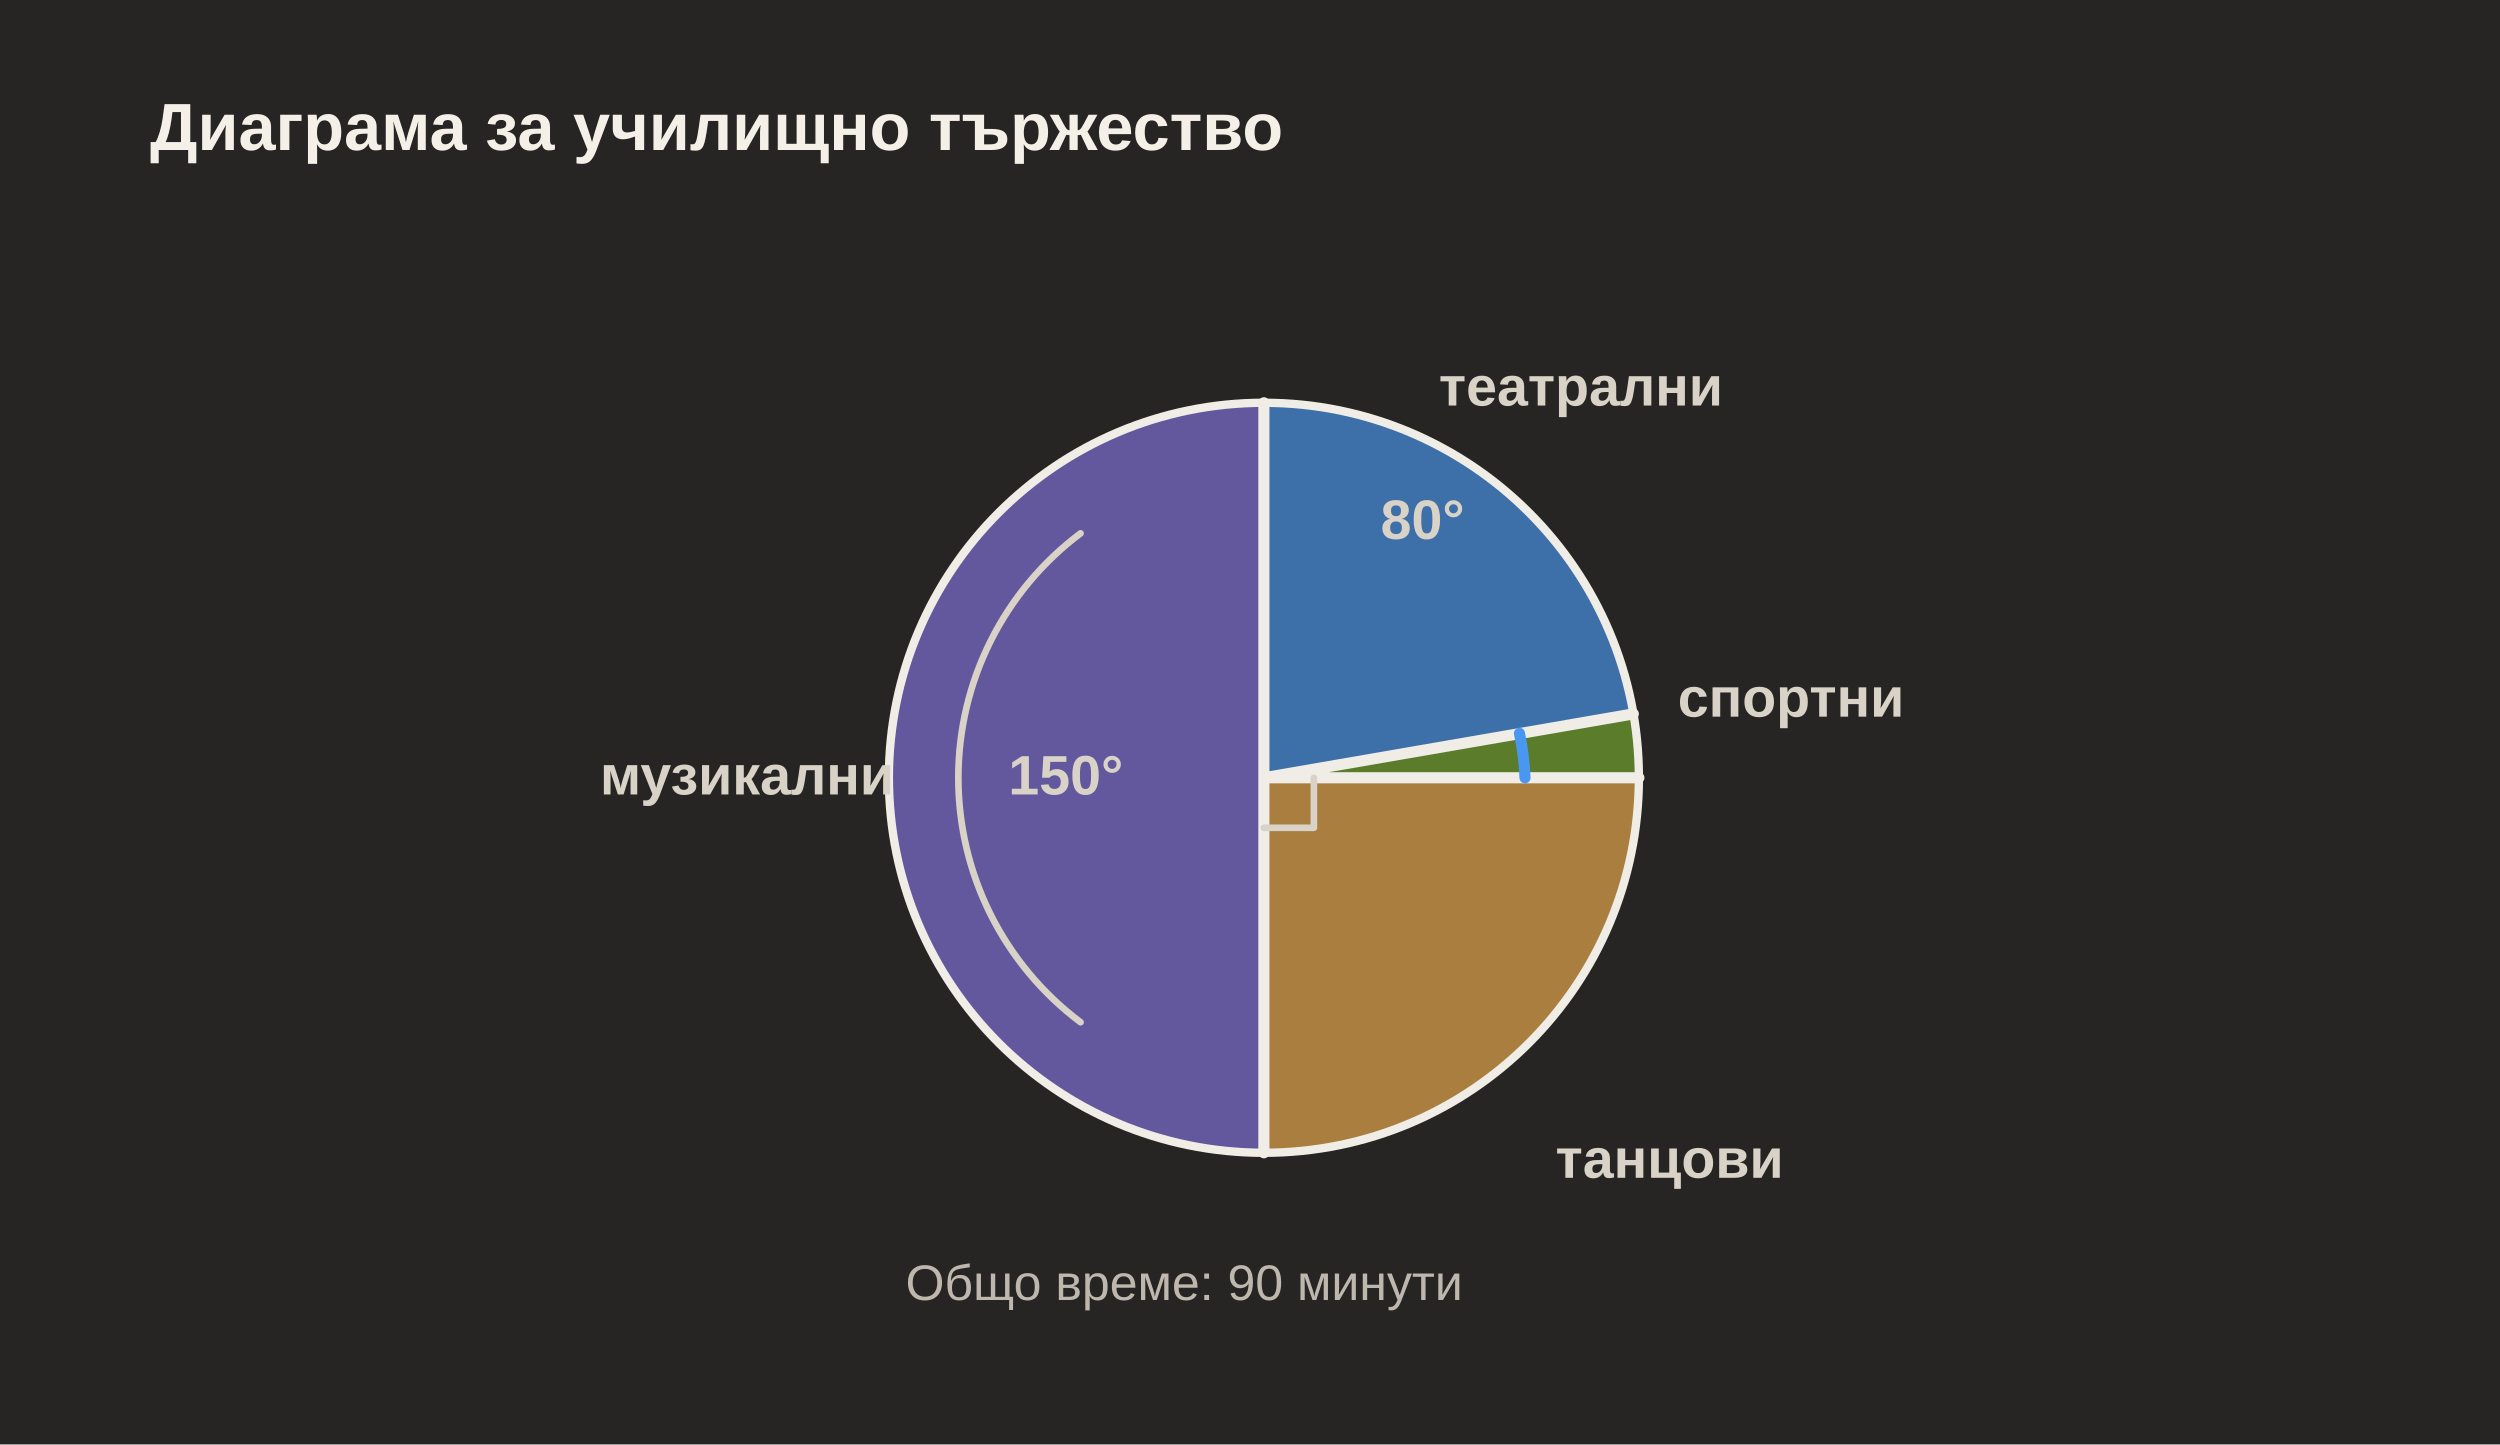
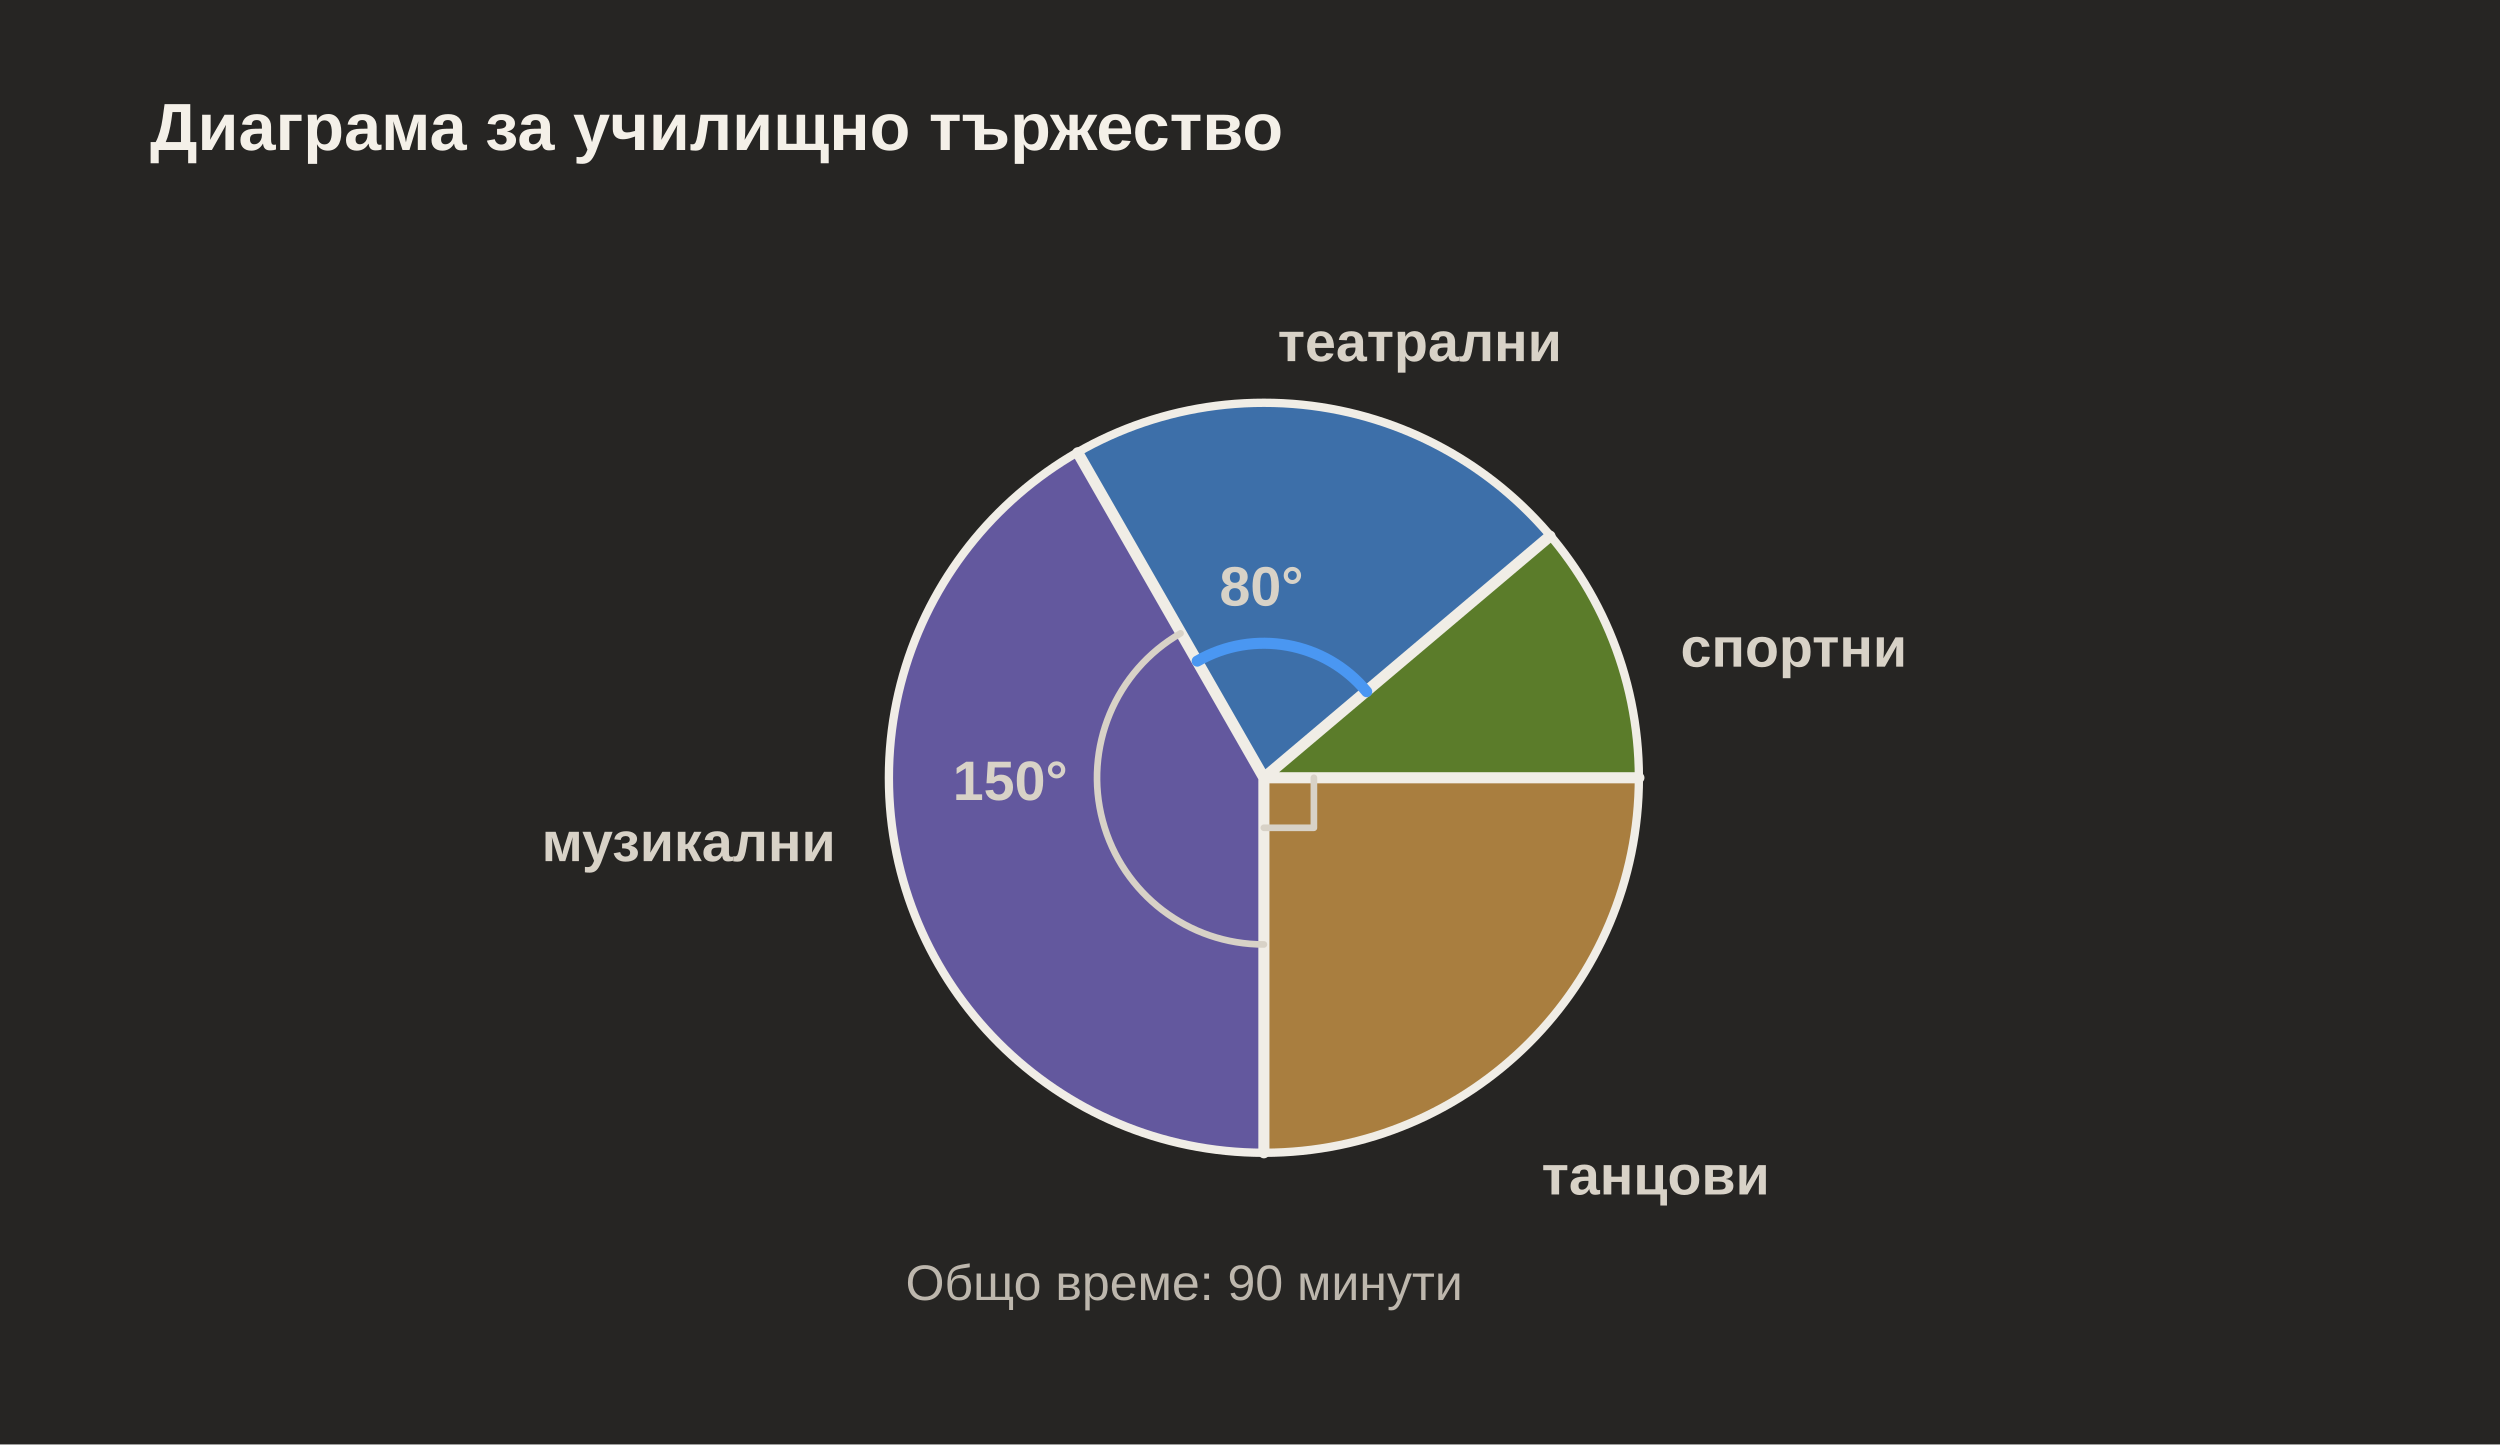
<svg xmlns="http://www.w3.org/2000/svg" viewBox="0 0 900 520" role="img" aria-labelledby="title desc">
  <rect width="900" height="520" fill="#262523" />
  <defs>
    <marker id="arrow" markerWidth="10" markerHeight="10" refX="8" refY="3" orient="auto" markerUnits="strokeWidth">
      <path d="M0,0 L0,6 L8,3 z" fill="#d8d2c7" />
    </marker>
    <style>
      .line{stroke:#f0ede6;stroke-width:4;fill:none;stroke-linecap:round;stroke-linejoin:round}.thin{stroke:#d8d2c7;stroke-width:2.4;fill:none;stroke-linecap:round;stroke-linejoin:round}.dash{stroke:#d8d2c7;stroke-width:3;fill:none;stroke-dasharray:12 10;stroke-linecap:round;stroke-linejoin:round}.blue{stroke:#4a97f2;stroke-width:4;fill:none;stroke-linecap:round;stroke-linejoin:round}.green{stroke:#7db22f;stroke-width:4;fill:none;stroke-linecap:round;stroke-linejoin:round}.orange{stroke:#e6a84d;stroke-width:4;fill:none;stroke-linecap:round;stroke-linejoin:round}.violet{stroke:#8f7cf6;stroke-width:4;fill:none;stroke-linecap:round;stroke-linejoin:round}.fill-blue{fill:#4a97f2;fill-opacity:.18;stroke:#4a97f2;stroke-width:3}.fill-green{fill:#7db22f;fill-opacity:.16;stroke:#7db22f;stroke-width:3}.fill-orange{fill:#e6a84d;fill-opacity:.16;stroke:#e6a84d;stroke-width:3}.grid{stroke:#5c5a55;stroke-width:1.5;opacity:.8}.point{fill:#f0ede6}.point-blue{fill:#4a97f2}.point-green{fill:#7db22f}.point-orange{fill:#e6a84d}.label{fill:#f2efe8;font-family:Arial,sans-serif;font-weight:700;font-size:28px}.small{fill:#d8d2c7;font-family:Arial,sans-serif;font-weight:600;font-size:20px}.tiny{fill:#d8d2c7;font-family:Arial,sans-serif;font-weight:600;font-size:16px}.caption{fill:#f4f0e8;font-family:Arial,sans-serif;font-weight:700;font-size:24px}.muted{fill:#bdb7ad;font-family:Arial,sans-serif;font-size:18px}.sector1{fill:#4a97f2;fill-opacity:.65}.sector2{fill:#7db22f;fill-opacity:.62}.sector3{fill:#e6a84d;fill-opacity:.68}.sector4{fill:#8f7cf6;fill-opacity:.58}
    </style>
  </defs>
  <text class="caption" x="54" y="54">Диаграма за училищно тържество</text>
-   <g transform="translate(455 280)">
-     <path class="sector1" d="M0 0 L0 -135 A135 135 0 0 1 133 -23 Z" />
-     <path class="sector2" d="M0 0 L133 -23 A135 135 0 0 1 135 0 Z" />
-     <path class="sector3" d="M0 0 L135 0 A135 135 0 0 1 0 135 Z" />
-     <path class="sector4" d="M0 0 L0 135 A135 135 0 0 1 0 -135 Z" />
-     <circle cx="0" cy="0" r="135" fill="none" stroke="#f0ede6" stroke-width="3" />
-     <path class="line" d="M0 0 L0 -135 M0 0 L133 -23 M0 0 L135 0 M0 0 L0 135" />
-     <path class="thin" d="M-66 -88 A110 110 0 0 0 -66 88" />
-     <path class="blue" d="M92 -16 A94 94 0 0 1 94 0" />
-     <path class="thin" d="M18 0 V18 H0" />
-     <text class="small" x="-92" y="6">150°</text>
-     <text class="small" x="42" y="-86">80°</text>
-   </g>
-   <text class="small" x="518" y="146">театрални</text>
-   <text class="small" x="604" y="258">спортни</text>
-   <text class="small" x="560" y="424">танцови</text>
-   <text class="small" x="216" y="286">музикални</text>
+   <path class="sector1" d="M455 280 L388 163 A135 135 0 0 1 558 193 Z" />
+   <path class="sector2" d="M455 280 L558 193 A135 135 0 0 1 590 280 Z" />
+   <path class="sector3" d="M455 280 L590 280 A135 135 0 0 1 455 415 Z" />
+   <path class="sector4" d="M455 280 L455 415 A135 135 0 0 1 387 163 Z" />
+   <circle cx="455" cy="280" r="135" fill="none" stroke="#f0ede6" stroke-width="3" />
+   <path class="line" d="M455 280 L388 163 M455 280 L558 193 M455 280 L590 280 M455 280 L455 415 " />
+   <path class="thin" d="M455 340 A60 60 0 0 1 425 228" />
+   <path class="blue" d="M431 238 A48 48 0 0 1 492 249" />
+   <path class="thin" d="M473 280 V298 H455" />
+   <text class="small" x="343" y="288">150°</text>
+   <text class="small" x="439" y="218">80°</text>
+   <text class="small" x="460" y="130">театрални</text>
+   <text class="small" x="605" y="240">спортни</text>
+   <text class="small" x="555" y="430">танцови</text>
+   <text class="small" x="195" y="310">музикални</text>
  <text class="muted" x="326" y="468">Общо време: 90 минути</text>
</svg>
